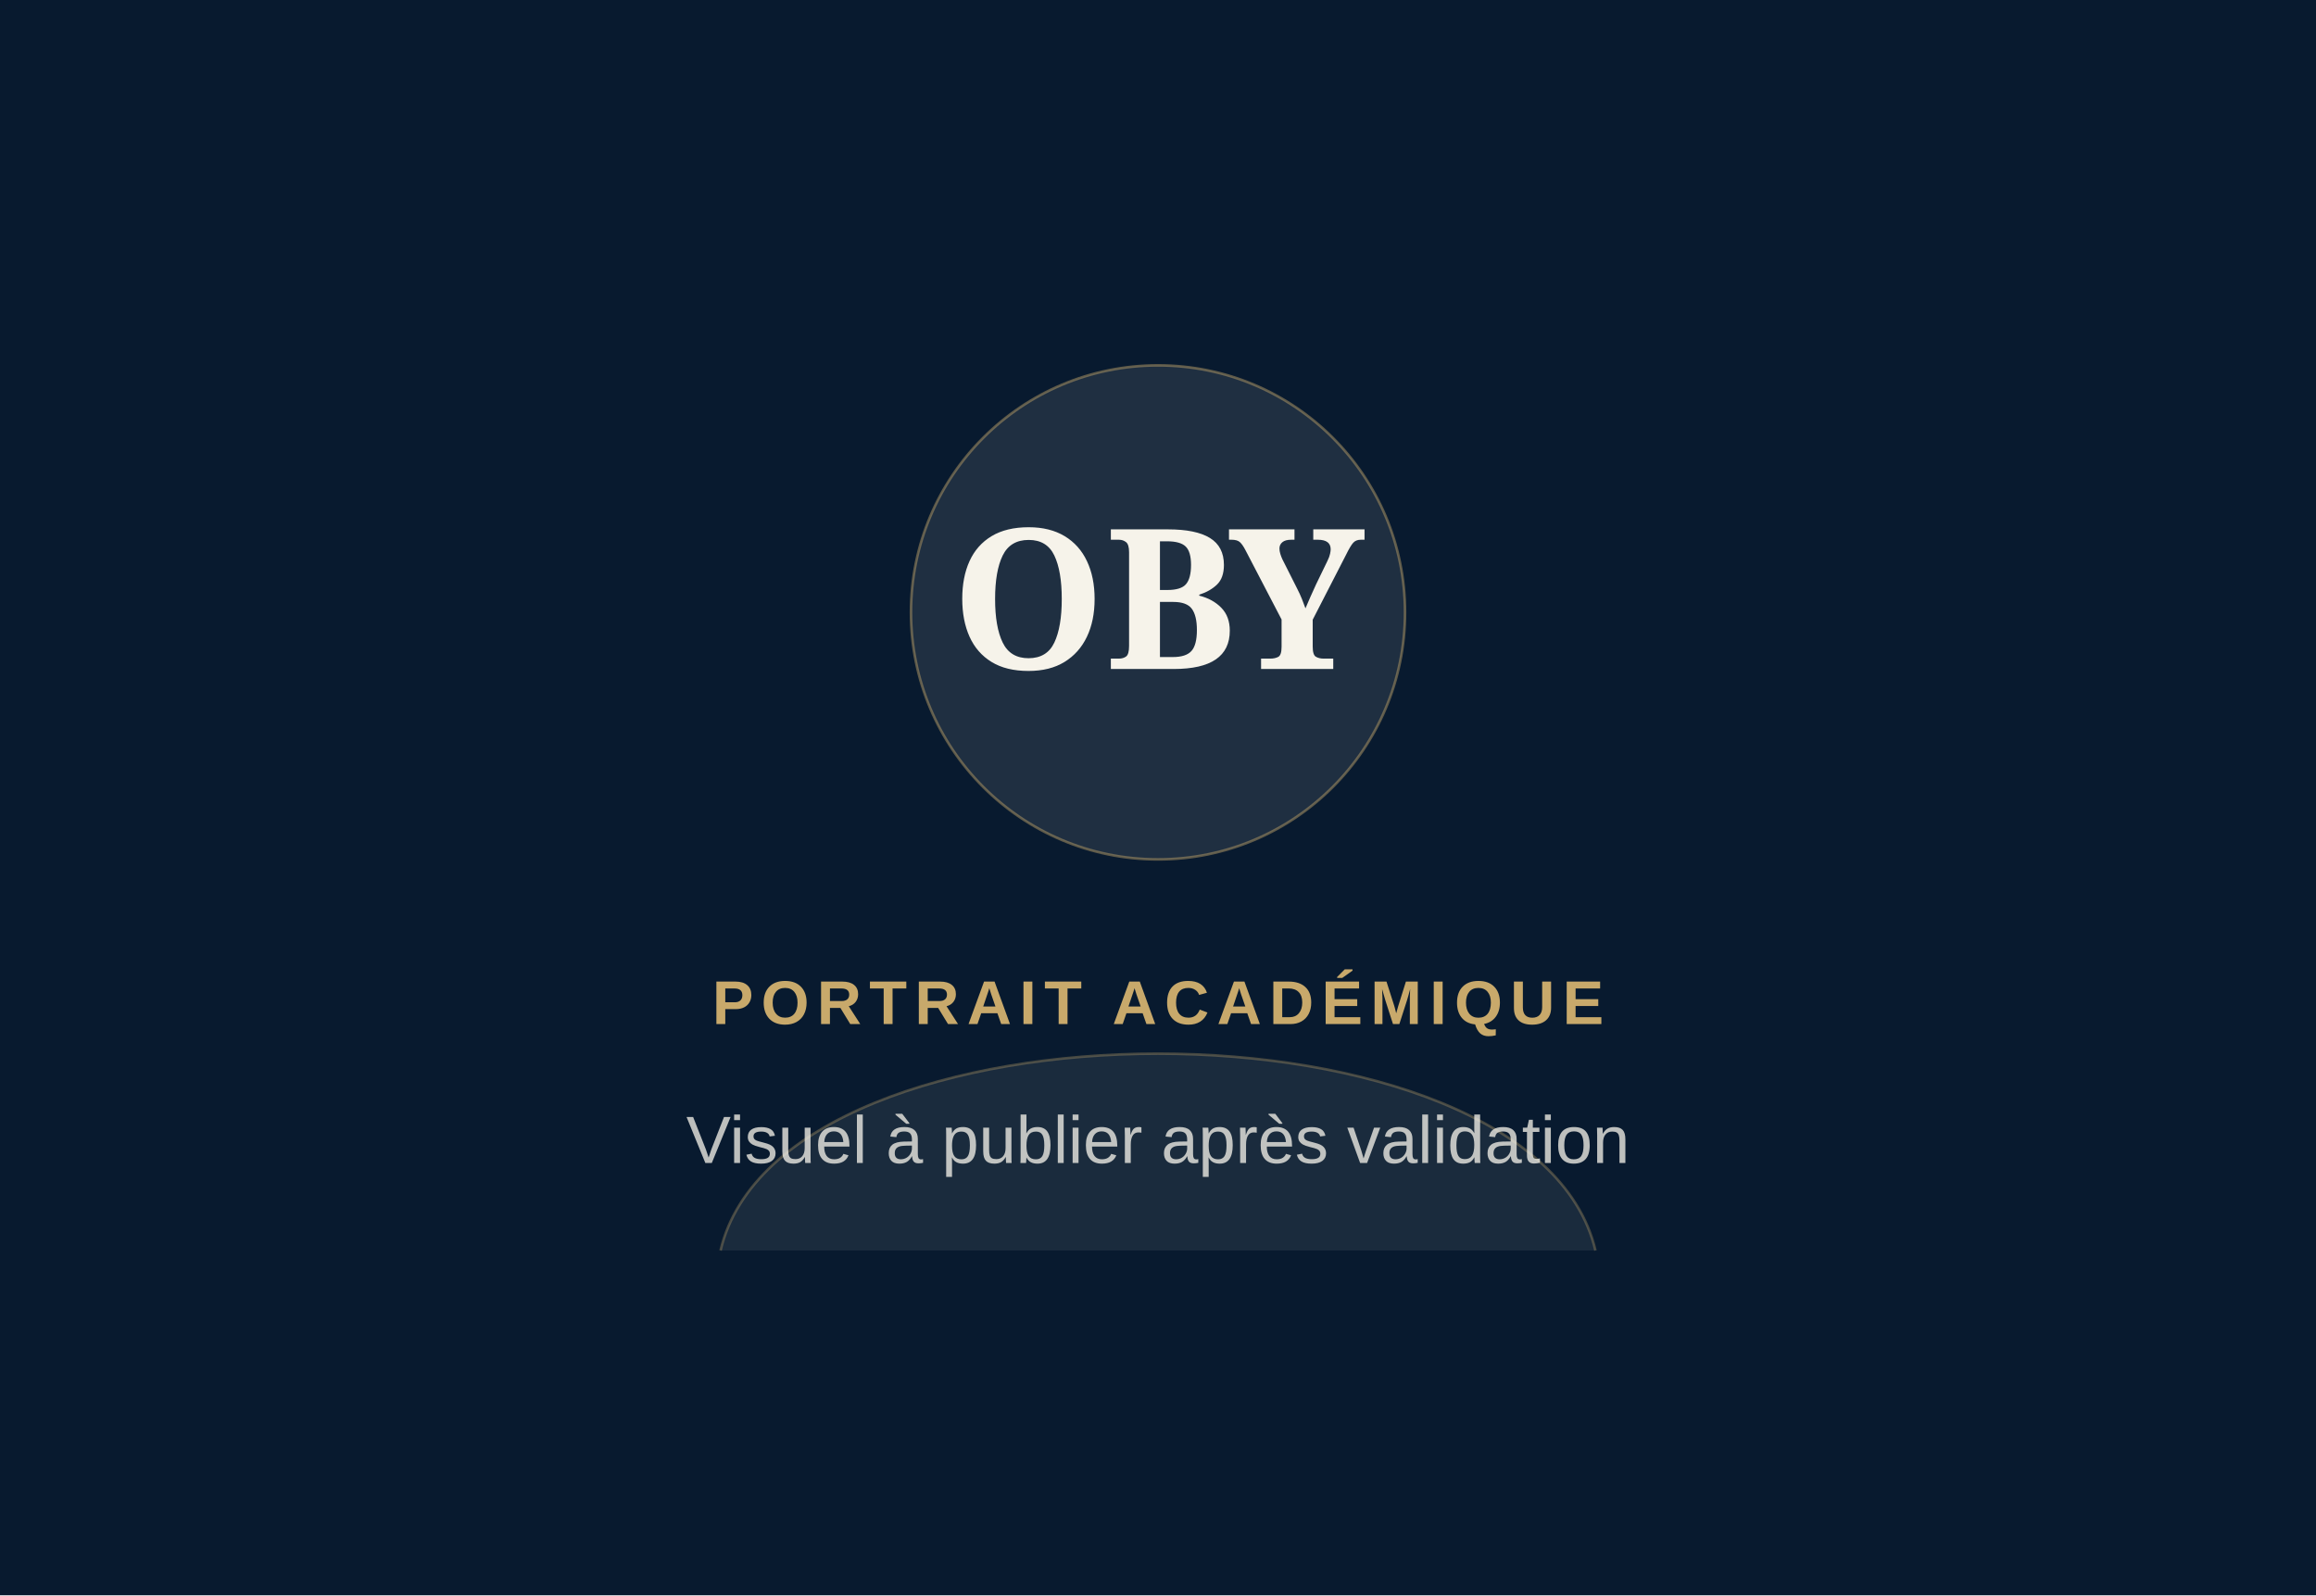
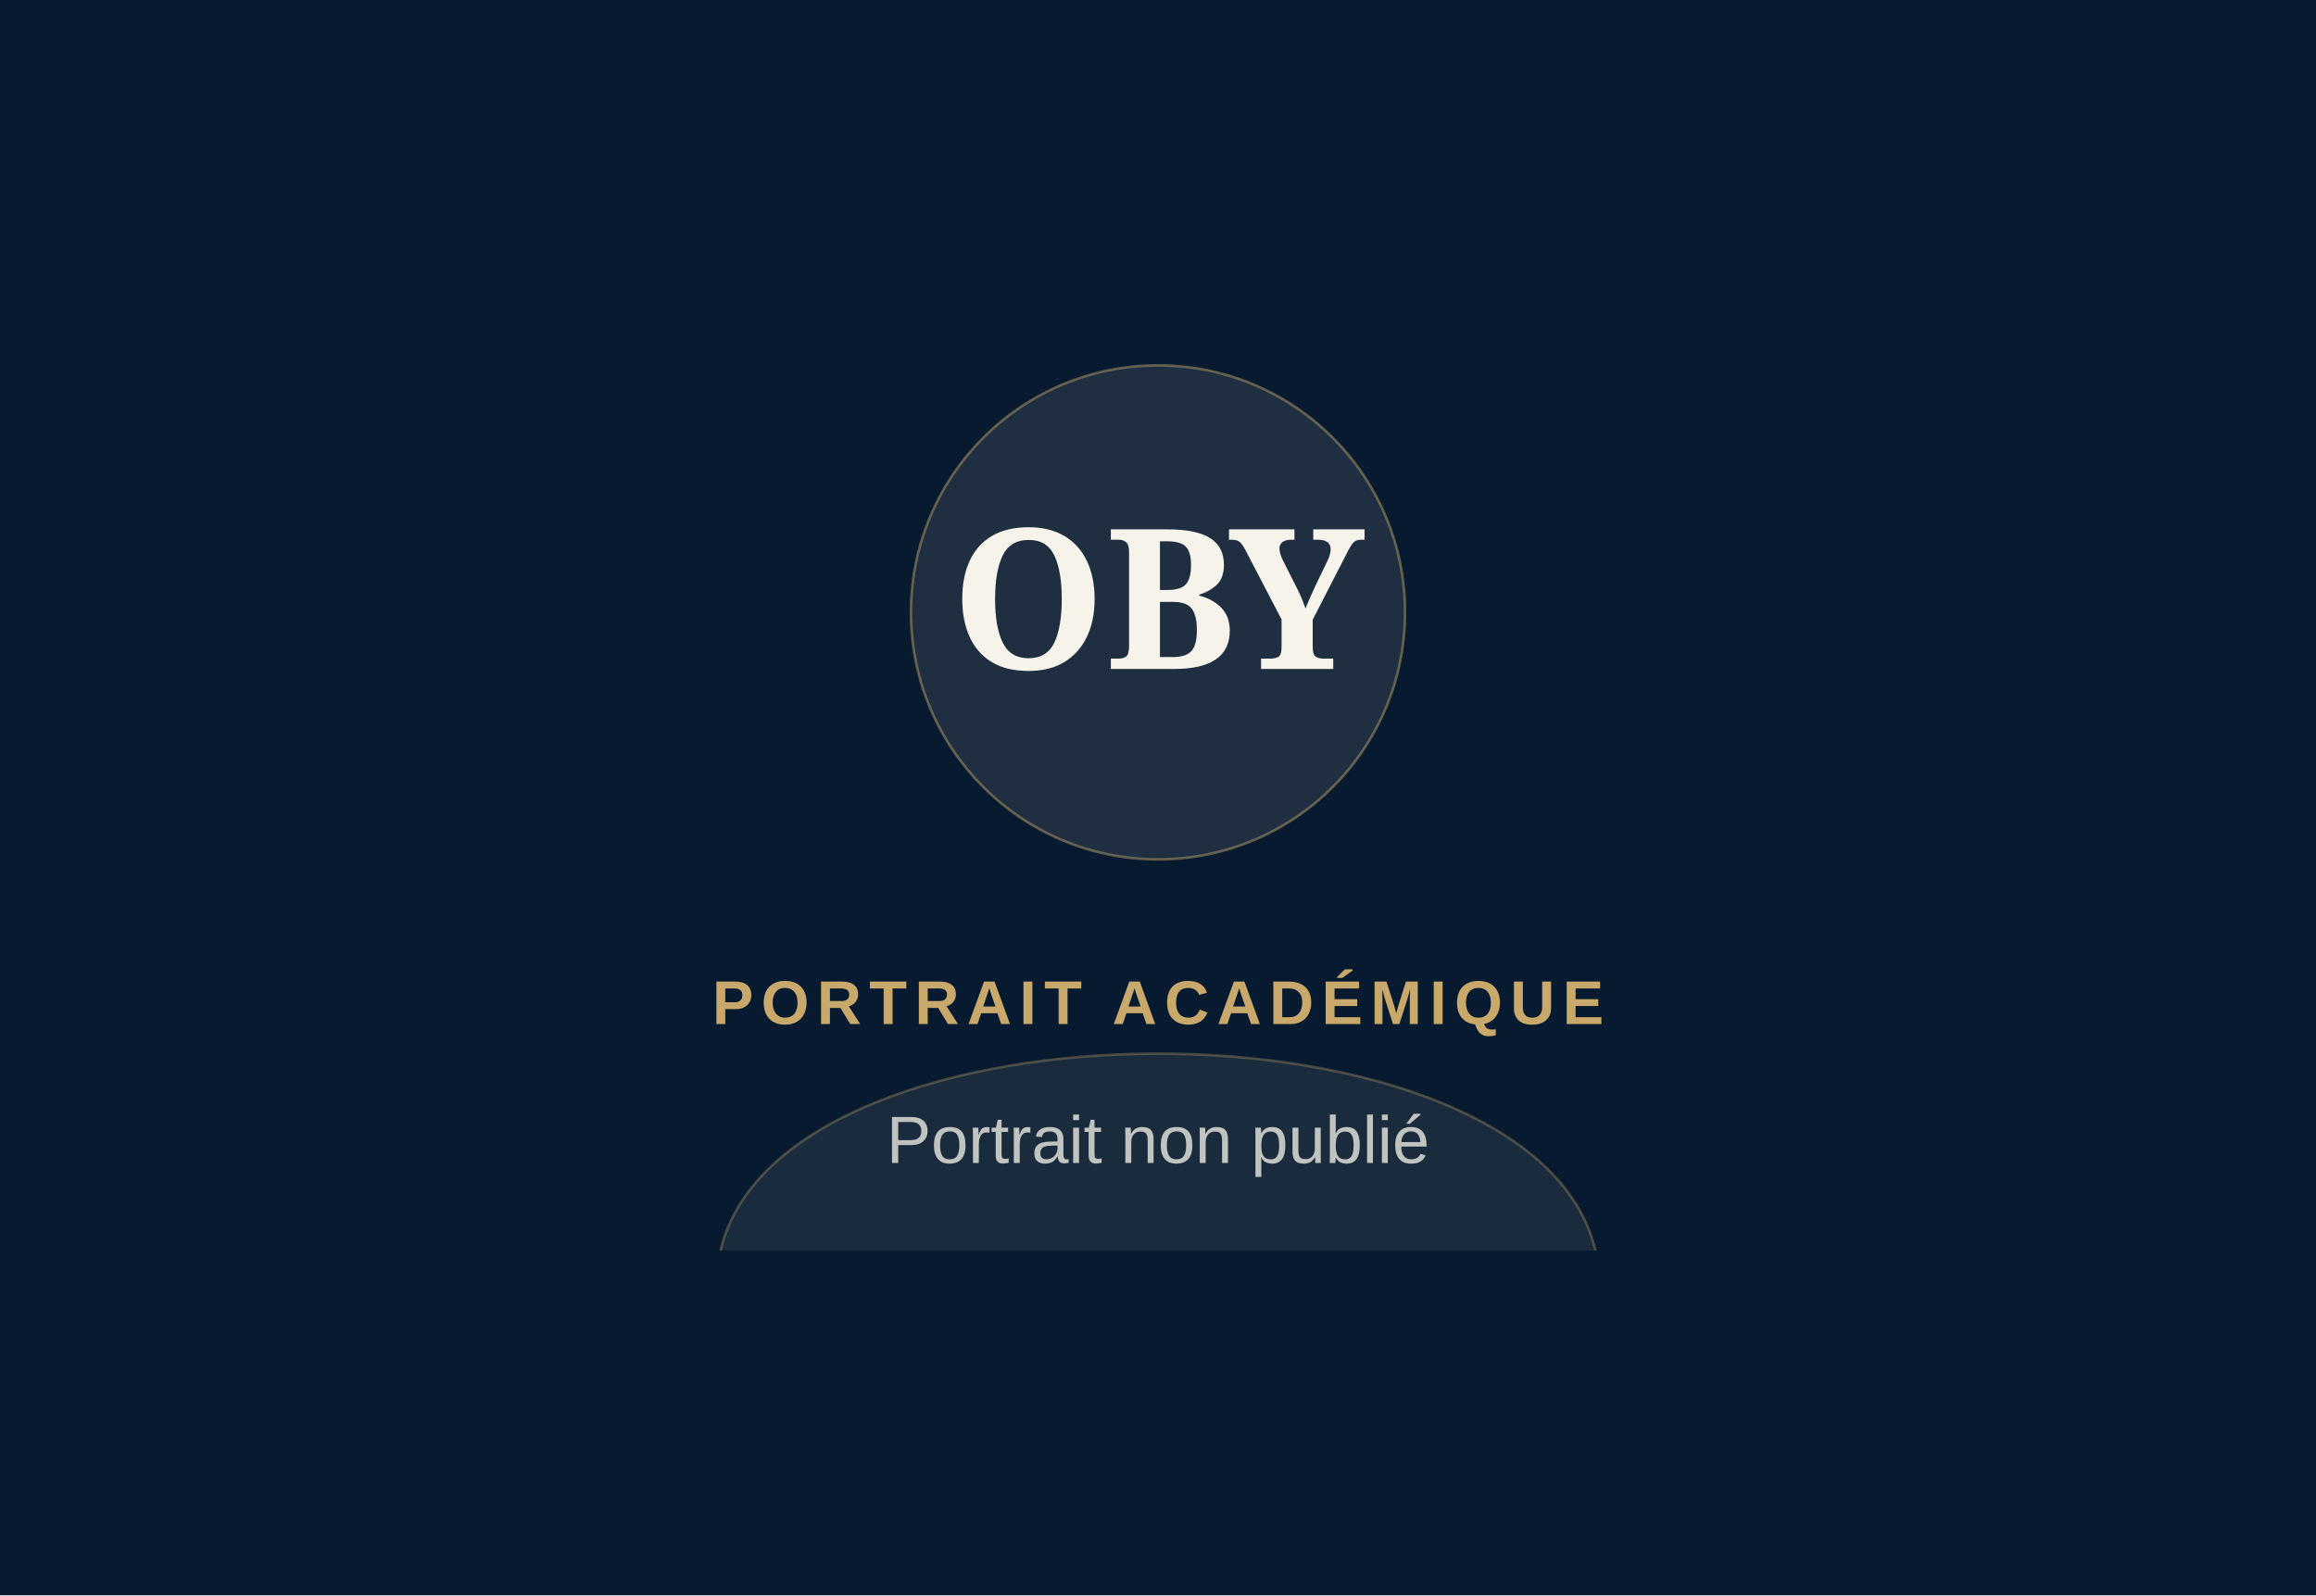
<svg xmlns="http://www.w3.org/2000/svg" width="900" height="620" viewBox="0 0 900 620" role="img" aria-label="Portrait académique OBY">
  <rect width="900" height="620" fill="#081A2F" />
  <circle cx="450" cy="238" r="96" fill="#F6F3EA" fill-opacity=".1" stroke="#C8A96B" stroke-opacity=".45" />
  <path d="M280 486 C304 384 596 384 620 486" fill="#F6F3EA" fill-opacity=".08" stroke="#C8A96B" stroke-opacity=".32" />
  <text x="450" y="260" text-anchor="middle" fill="#F6F3EA" font-family="Georgia, serif" font-size="76" font-weight="700">OBY</text>
  <text x="450" y="398" text-anchor="middle" fill="#C8A96B" font-family="Arial, sans-serif" font-size="24" font-weight="700" letter-spacing="3">PORTRAIT ACADÉMIQUE</text>
-   <text x="450" y="452" text-anchor="middle" fill="#F6F3EA" fill-opacity=".76" font-family="Arial, sans-serif" font-size="26">Visuel à publier après validation</text>
+   <text x="450" y="452" text-anchor="middle" fill="#F6F3EA" fill-opacity=".76" font-family="Arial, sans-serif" font-size="26">Portrait non publié</text>
</svg>
